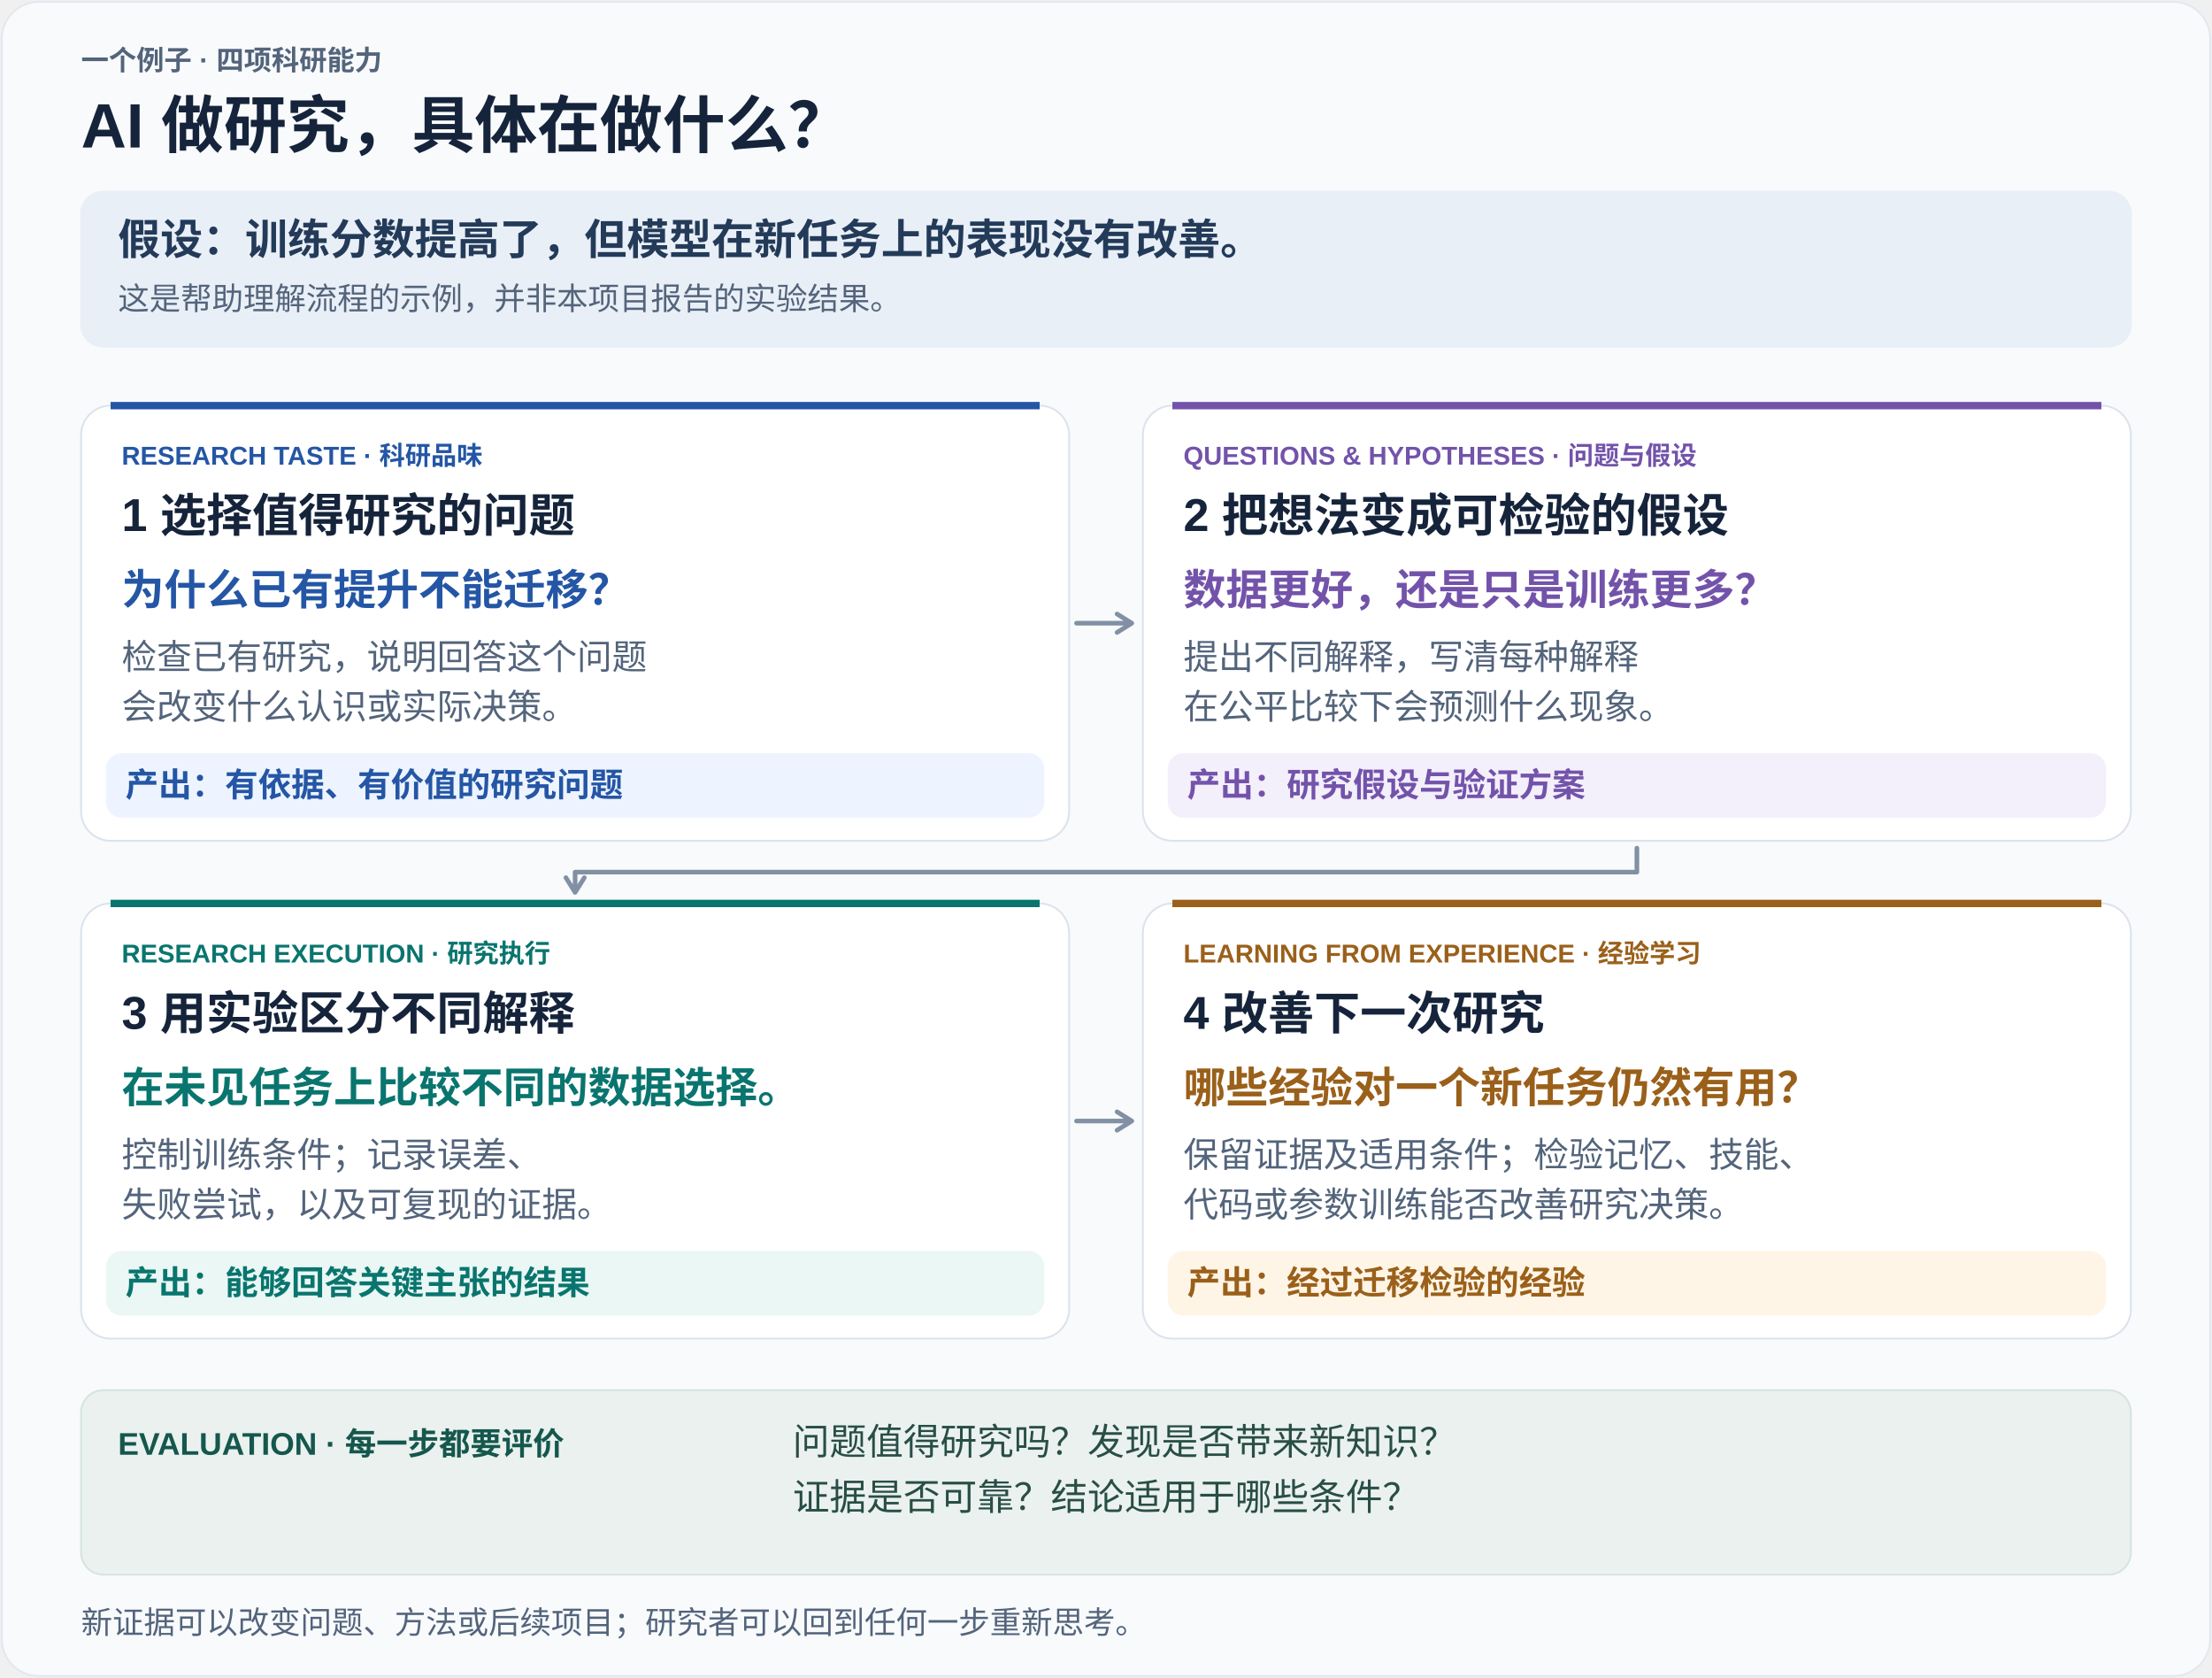
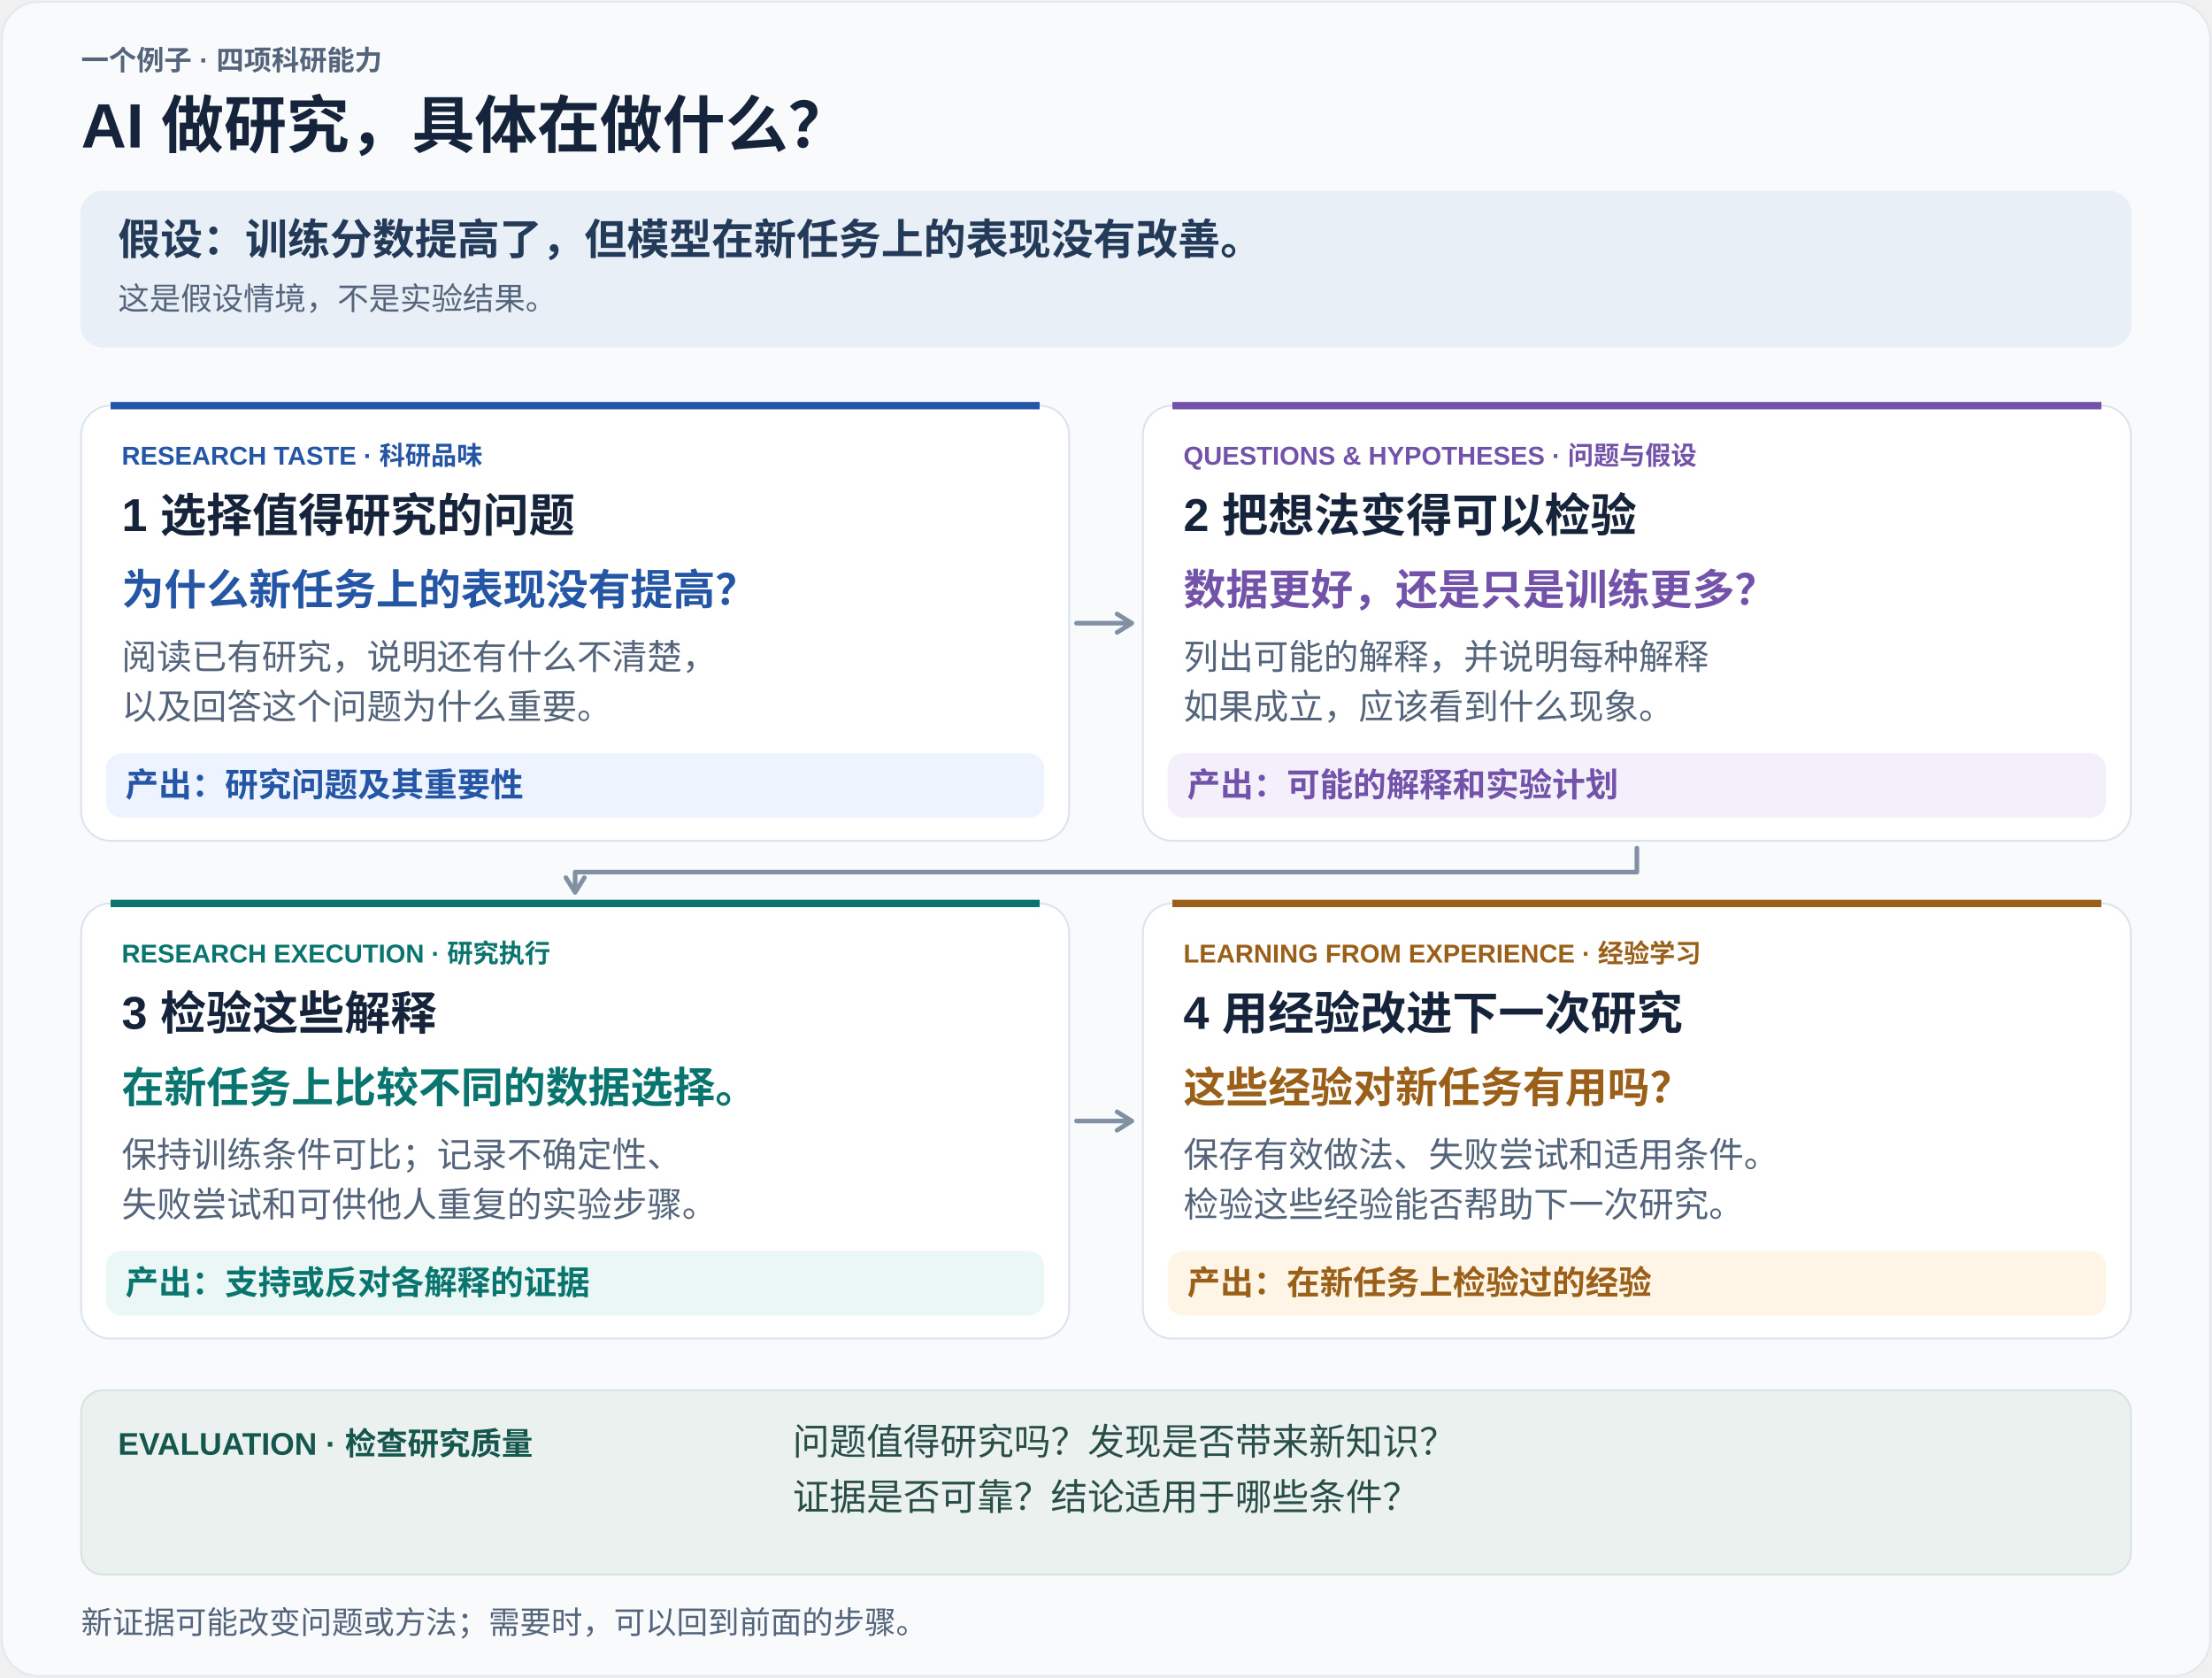
<svg xmlns="http://www.w3.org/2000/svg" width="1200" height="910" viewBox="0 0 1200 910" role="img" aria-labelledby="title desc">
  <g font-family="Arial, 'Noto Sans CJK SC', 'Microsoft YaHei', sans-serif">
    <rect x="1" y="1" width="1198" height="908" rx="20" fill="#f8fafc" stroke="#e2e8f0" />
    <text x="44" y="38" font-size="15" fill="#53647b" font-weight="700">一个例子 · 四项科研能力</text>
    <text x="44" y="80" font-size="34" fill="#15243b" font-weight="700">AI 做研究，具体在做什么？</text>
    <rect x="44" y="104" width="1112" height="84" rx="12" fill="#e9eff7" stroke="#e9eff7" />
    <text x="64" y="138" font-size="23" fill="#233b59" font-weight="600">假设：训练分数提高了，但模型在新任务上的表现没有改善。</text>
-     <text x="64" y="168" font-size="17" fill="#53647b" font-weight="400">这是帮助理解流程的示例，并非本项目报告的实验结果。</text>
+     <text x="64" y="168" font-size="17" fill="#53647b" font-weight="400">这是假设情境，不是实验结果。</text>
    <rect x="44" y="220" width="536" height="236" rx="16" fill="#ffffff" stroke="#dbe3ed" />
    <path d="M60 220H564" stroke="#2456a5" stroke-width="4" />
    <text x="66" y="252" font-size="14" fill="#2456a5" font-weight="700">RESEARCH TASTE · 科研品味</text>
    <text x="66" y="288" font-size="25" fill="#15243b" font-weight="700">1  选择值得研究的问题</text>
-     <text x="66" y="328" font-size="23" fill="#2456a5" font-weight="600">为什么已有提升不能迁移？</text>
-     <text x="66" y="363" font-size="19" fill="#53647b" font-weight="400">检查已有研究，说明回答这个问题</text>
-     <text x="66" y="390" font-size="19" fill="#53647b" font-weight="400">会改变什么认识或实际决策。</text>
+     <text x="66" y="328" font-size="23" fill="#2456a5" font-weight="600">为什么新任务上的表现没有提高？</text>
+     <text x="66" y="363" font-size="19" fill="#53647b" font-weight="400">阅读已有研究，说明还有什么不清楚，</text>
+     <text x="66" y="390" font-size="19" fill="#53647b" font-weight="400">以及回答这个问题为什么重要。</text>
    <rect x="58" y="409" width="508" height="34" rx="8" fill="#edf4ff" stroke="#edf4ff" />
-     <text x="68" y="432" font-size="18" fill="#2456a5" font-weight="600">产出：有依据、有价值的研究问题</text>
+     <text x="68" y="432" font-size="18" fill="#2456a5" font-weight="600">产出：研究问题及其重要性</text>
    <rect x="620" y="220" width="536" height="236" rx="16" fill="#ffffff" stroke="#dbe3ed" />
    <path d="M636 220H1140" stroke="#7353aa" stroke-width="4" />
    <text x="642" y="252" font-size="14" fill="#7353aa" font-weight="700">QUESTIONS &amp; HYPOTHESES · 问题与假设</text>
-     <text x="642" y="288" font-size="25" fill="#15243b" font-weight="700">2  把想法变成可检验的假设</text>
+     <text x="642" y="288" font-size="25" fill="#15243b" font-weight="700">2  把想法变得可以检验</text>
    <text x="642" y="328" font-size="23" fill="#7353aa" font-weight="600">数据更好，还是只是训练更多？</text>
-     <text x="642" y="363" font-size="19" fill="#53647b" font-weight="400">提出不同解释，写清每种解释</text>
-     <text x="642" y="390" font-size="19" fill="#53647b" font-weight="400">在公平比较下会预测什么现象。</text>
+     <text x="642" y="363" font-size="19" fill="#53647b" font-weight="400">列出可能的解释，并说明每种解释</text>
+     <text x="642" y="390" font-size="19" fill="#53647b" font-weight="400">如果成立，应该看到什么现象。</text>
    <rect x="634" y="409" width="508" height="34" rx="8" fill="#f3effb" stroke="#f3effb" />
-     <text x="644" y="432" font-size="18" fill="#7353aa" font-weight="600">产出：研究假设与验证方案</text>
+     <text x="644" y="432" font-size="18" fill="#7353aa" font-weight="600">产出：可能的解释和实验计划</text>
    <rect x="44" y="490" width="536" height="236" rx="16" fill="#ffffff" stroke="#dbe3ed" />
    <path d="M60 490H564" stroke="#09756e" stroke-width="4" />
    <text x="66" y="522" font-size="14" fill="#09756e" font-weight="700">RESEARCH EXECUTION · 研究执行</text>
-     <text x="66" y="558" font-size="25" fill="#15243b" font-weight="700">3  用实验区分不同解释</text>
-     <text x="66" y="598" font-size="23" fill="#09756e" font-weight="600">在未见任务上比较不同的数据选择。</text>
-     <text x="66" y="633" font-size="19" fill="#53647b" font-weight="400">控制训练条件；记录误差、</text>
-     <text x="66" y="660" font-size="19" fill="#53647b" font-weight="400">失败尝试，以及可复现的证据。</text>
+     <text x="66" y="558" font-size="25" fill="#15243b" font-weight="700">3  检验这些解释</text>
+     <text x="66" y="598" font-size="23" fill="#09756e" font-weight="600">在新任务上比较不同的数据选择。</text>
+     <text x="66" y="633" font-size="19" fill="#53647b" font-weight="400">保持训练条件可比；记录不确定性、</text>
+     <text x="66" y="660" font-size="19" fill="#53647b" font-weight="400">失败尝试和可供他人重复的实验步骤。</text>
    <rect x="58" y="679" width="508" height="34" rx="8" fill="#eaf7f4" stroke="#eaf7f4" />
-     <text x="68" y="702" font-size="18" fill="#09756e" font-weight="600">产出：能够回答关键主张的结果</text>
+     <text x="68" y="702" font-size="18" fill="#09756e" font-weight="600">产出：支持或反对各解释的证据</text>
    <rect x="620" y="490" width="536" height="236" rx="16" fill="#ffffff" stroke="#dbe3ed" />
    <path d="M636 490H1140" stroke="#9a601a" stroke-width="4" />
    <text x="642" y="522" font-size="14" fill="#9a601a" font-weight="700">LEARNING FROM EXPERIENCE · 经验学习</text>
-     <text x="642" y="558" font-size="25" fill="#15243b" font-weight="700">4  改善下一次研究</text>
-     <text x="642" y="598" font-size="23" fill="#9a601a" font-weight="600">哪些经验对一个新任务仍然有用？</text>
-     <text x="642" y="633" font-size="19" fill="#53647b" font-weight="400">保留证据及适用条件；检验记忆、技能、</text>
-     <text x="642" y="660" font-size="19" fill="#53647b" font-weight="400">代码或参数训练能否改善研究决策。</text>
+     <text x="642" y="558" font-size="25" fill="#15243b" font-weight="700">4  用经验改进下一次研究</text>
+     <text x="642" y="598" font-size="23" fill="#9a601a" font-weight="600">这些经验对新任务有用吗？</text>
+     <text x="642" y="633" font-size="19" fill="#53647b" font-weight="400">保存有效做法、失败尝试和适用条件。</text>
+     <text x="642" y="660" font-size="19" fill="#53647b" font-weight="400">检验这些经验能否帮助下一次研究。</text>
    <rect x="634" y="679" width="508" height="34" rx="8" fill="#fff5e6" stroke="#fff5e6" />
-     <text x="644" y="702" font-size="18" fill="#9a601a" font-weight="600">产出：经过迁移检验的经验</text>
+     <text x="644" y="702" font-size="18" fill="#9a601a" font-weight="600">产出：在新任务上检验过的经验</text>
    <path d="M584 338H614 M606 343L614 338L606 333" fill="none" stroke="#8290a4" stroke-width="2.5" stroke-linecap="round" stroke-linejoin="round" />
    <path d="M888 460V473H312V484 M307 476L312 484L317 476" fill="none" stroke="#8290a4" stroke-width="2.5" stroke-linecap="round" stroke-linejoin="round" />
    <path d="M584 608H614 M606 613L614 608L606 603" fill="none" stroke="#8290a4" stroke-width="2.5" stroke-linecap="round" stroke-linejoin="round" />
    <rect x="44" y="754" width="1112" height="100" rx="12" fill="#eaf1ef" stroke="#d6e4df" />
-     <text x="64" y="789" font-size="17" fill="#15574d" font-weight="700">EVALUATION · 每一步都要评价</text>
+     <text x="64" y="789" font-size="17" fill="#15574d" font-weight="700">EVALUATION · 检查研究质量</text>
    <text x="430" y="789" font-size="20" fill="#284e45" font-weight="400">问题值得研究吗？发现是否带来新知识？</text>
    <text x="430" y="819" font-size="20" fill="#284e45" font-weight="400">证据是否可靠？结论适用于哪些条件？</text>
-     <text x="44" y="886" font-size="17" fill="#53647b" font-weight="400">新证据可以改变问题、方法或后续项目；研究者可以回到任何一步重新思考。</text>
+     <text x="44" y="886" font-size="17" fill="#53647b" font-weight="400">新证据可能改变问题或方法；需要时，可以回到前面的步骤。</text>
  </g>
</svg>
